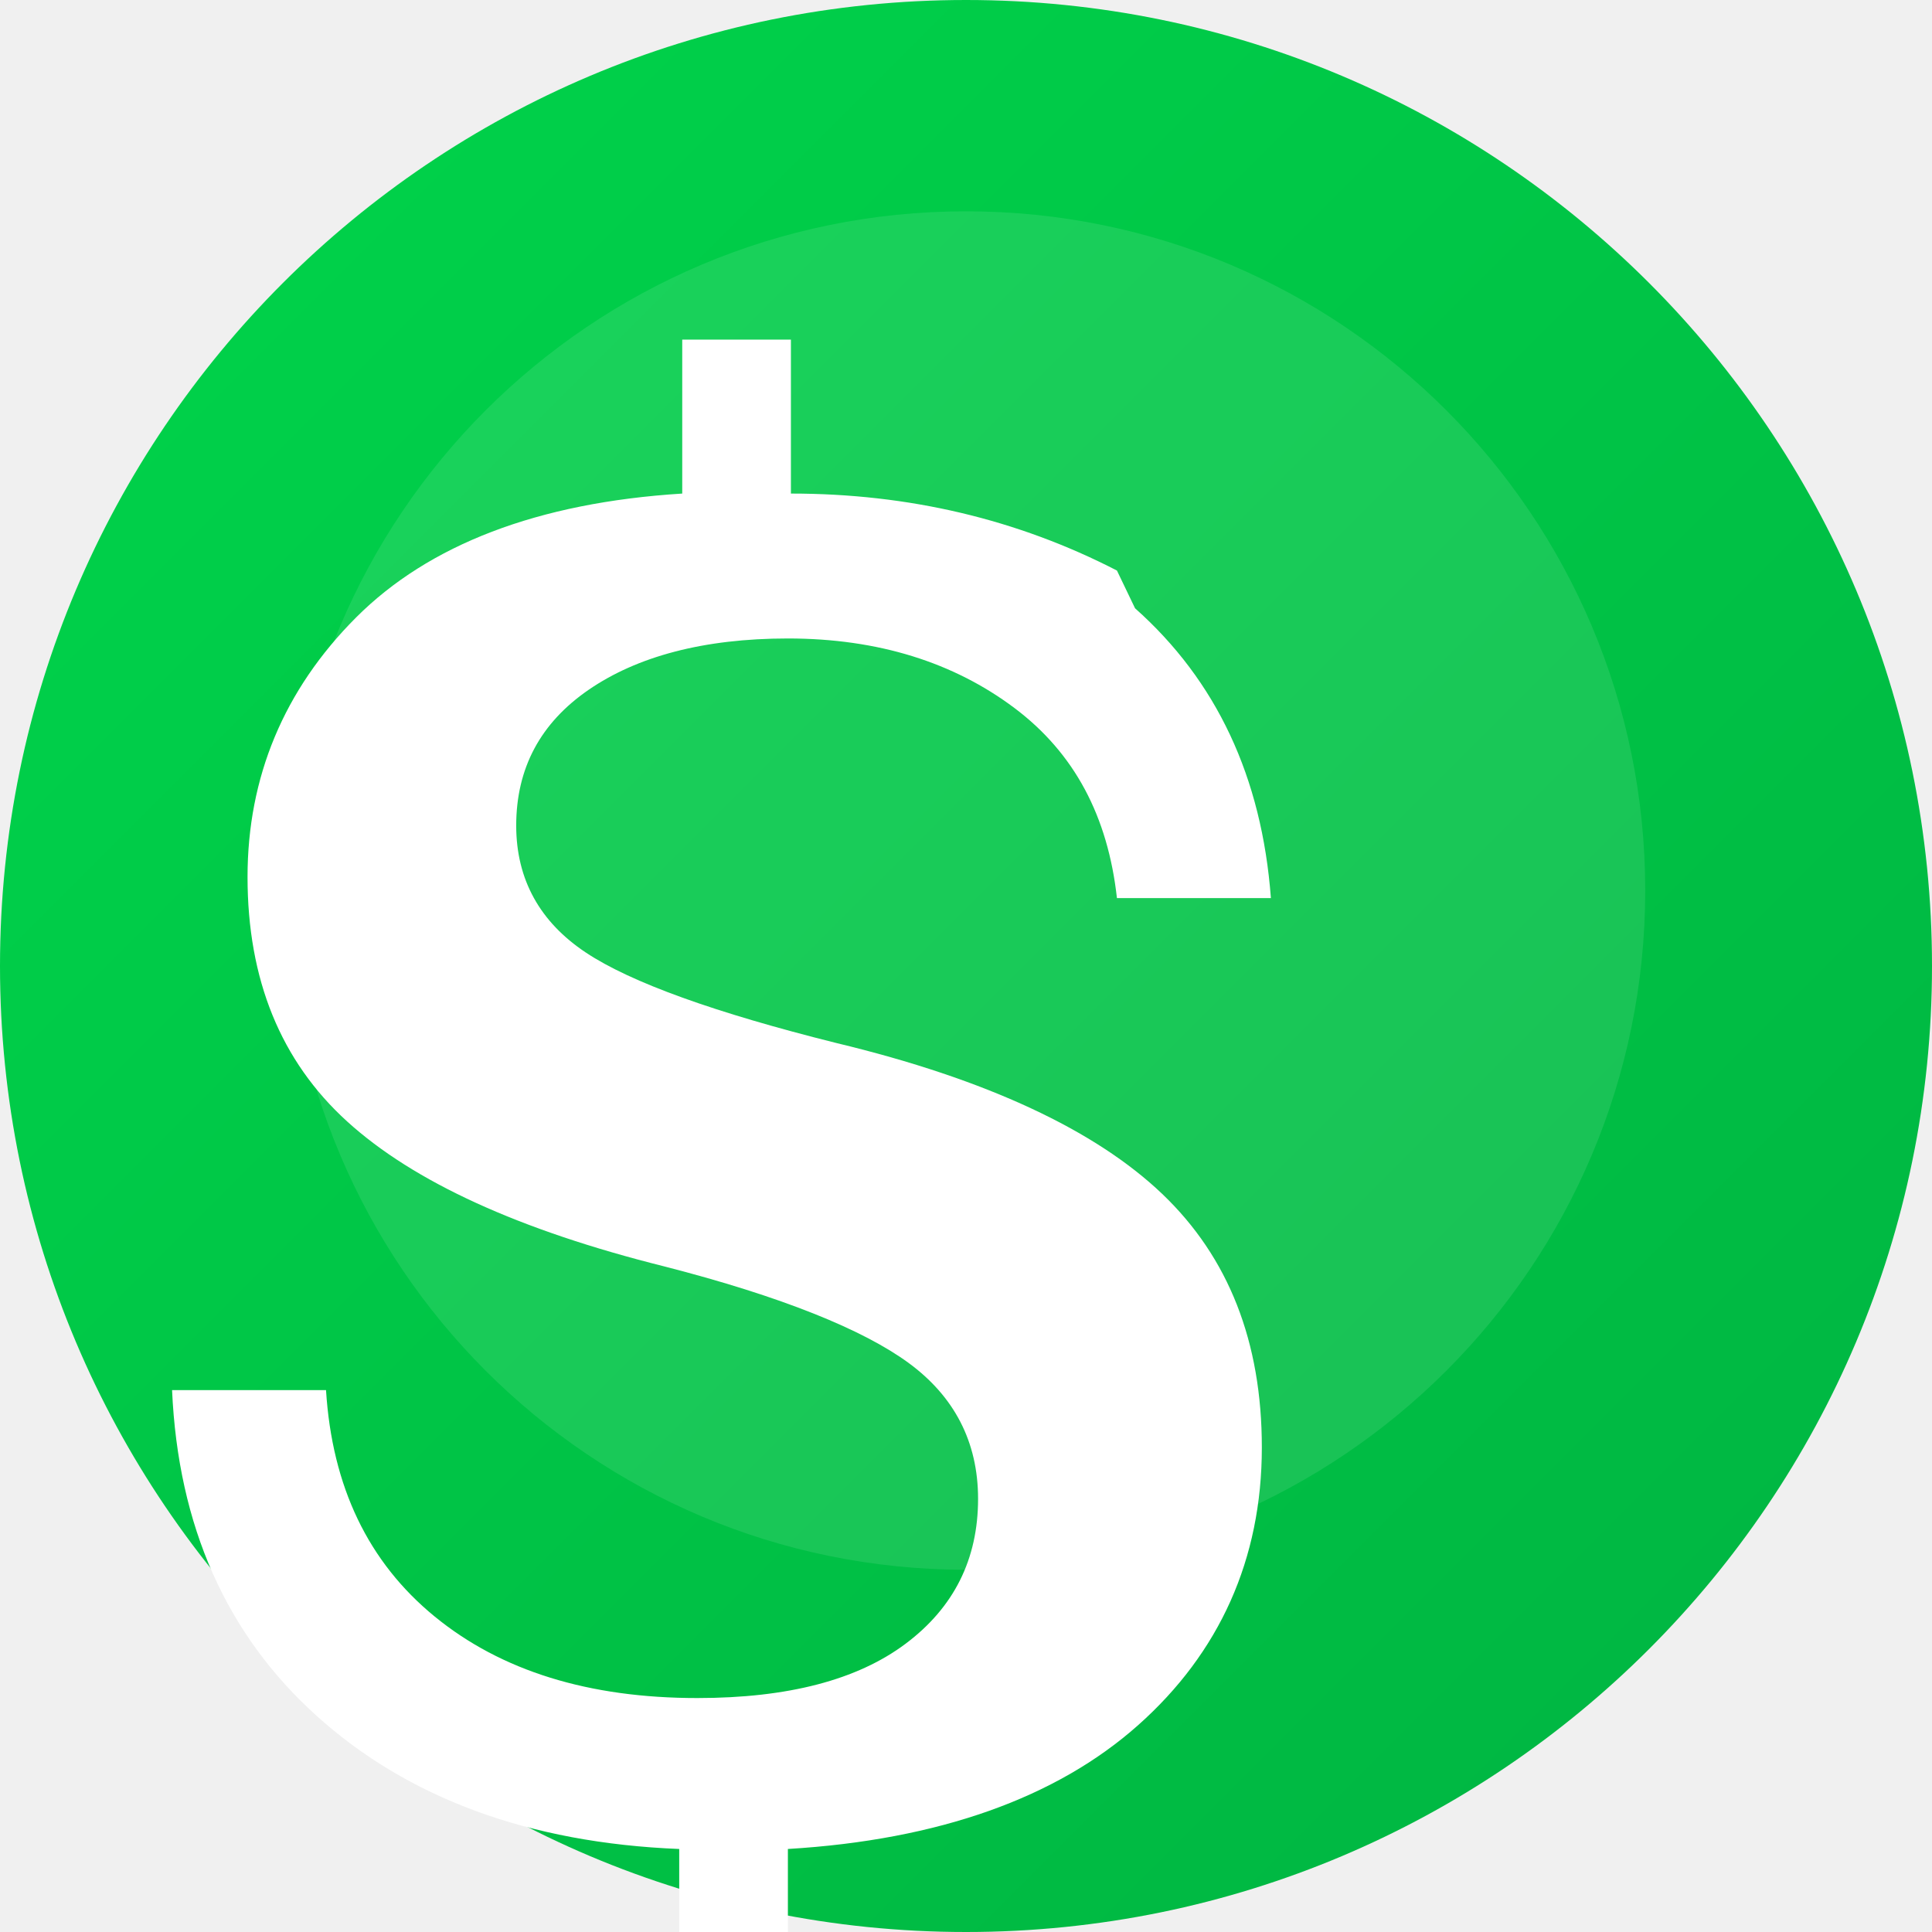
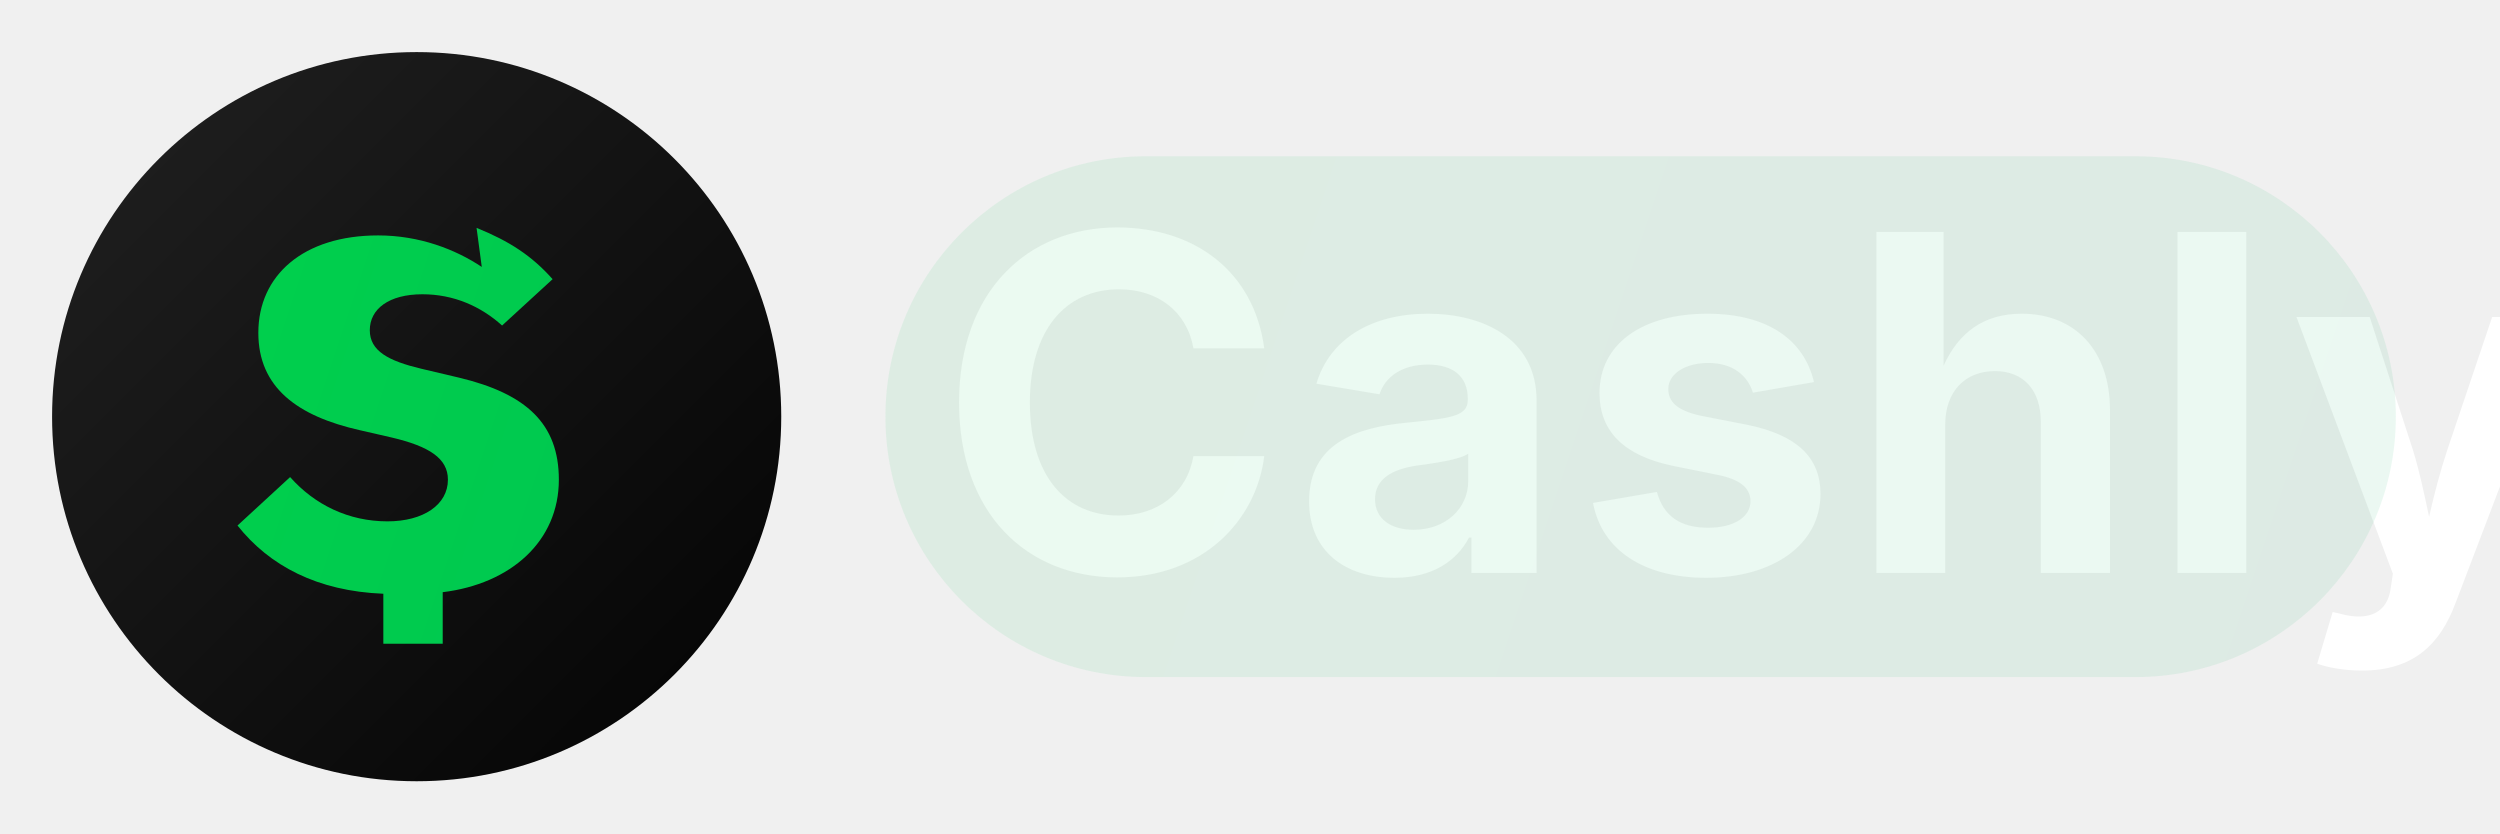
- <svg xmlns="http://www.w3.org/2000/svg" width="512" height="512" viewBox="0 0 512 512" fill="none">
+ <svg xmlns="http://www.w3.org/2000/svg" width="96" height="32" viewBox="0 0 96 32" fill="none">
  <defs>
-     <linearGradient id="logoGradient" x1="0%" y1="0%" x2="100%" y2="100%">
-       <stop offset="0%" style="stop-color:#00D54B" />
-       <stop offset="100%" style="stop-color:#00B341" />
+     <linearGradient id="cashlypayGradient" x1="0" y1="0" x2="96" y2="32" gradientUnits="userSpaceOnUse">
+       <stop offset="0" stop-color="#00D54B" />
+       <stop offset="1" stop-color="#00A75A" />
+     </linearGradient>
+     <linearGradient id="cashGlyph" x1="4" y1="4" x2="28" y2="28" gradientUnits="userSpaceOnUse">
+       <stop offset="0" stop-color="#1F1F1F" />
+       <stop offset="1" stop-color="#050505" />
    </linearGradient>
  </defs>
-   <circle cx="256" cy="256" r="256" fill="url(#logoGradient)" />
-   <path d="M296 151.2c-26.4-13.6-55.2-20.4-86.4-20.4v-40.8h-28.8v40.8c-38.4 2.4-67.2 13.6-86.4 32.8-19.2 19.2-28.8 42.4-28.8 68.8 0 27.2 8.8 48.8 26.4 64.8 17.6 16 45.6 28.8 84 38.4 31.2 8 52.8 16.8 64.8 25.6 12 8.8 18.4 20.8 18.4 36 0 16-6.4 28.8-19.2 38.4-12.8 9.6-31.2 14.4-55.2 14.4-28.8 0-52-7.2-69.6-21.6-17.6-14.4-27.2-34.4-28.8-60h-40.8c1.6 36 14.4 64.8 38.4 86.4 24 21.6 56 33.6 96 35.2v40.8h28.8v-40.8c40-2.4 71.2-13.6 92.8-32.8 21.6-19.2 32.8-44 32.8-73.6 0-28-8.8-50.4-26.4-67.2-17.6-16.8-46.4-30.4-86.4-40-32-8-54.4-16-66.4-24-12-8-18.4-19.2-18.4-33.6 0-15.2 6.4-27.2 19.2-36 12.8-8.8 30.4-13.6 52.8-13.6 24 0 44 6.4 60 18.4 16 12 24.8 28.8 27.2 50.4h40.8c-2.4-32-14.4-57.6-36-76.8z" fill="white" />
-   <circle cx="256" cy="236" r="180" fill="white" fill-opacity="0.1" />
+   <rect x="2" y="2" width="28" height="28" rx="14" fill="url(#cashGlyph)" />
+   <path d="M18.5 10.25c-1.02-.68-2.4-1.21-3.98-1.21-2.88 0-4.6 1.54-4.6 3.74 0 2.1 1.5 3.2 3.9 3.74l1.22.28c1.44.34 2.16.8 2.16 1.62 0 .96-.94 1.6-2.32 1.6-1.5 0-2.8-.64-3.74-1.7l-2.02 1.86c1.22 1.54 3.06 2.52 5.6 2.62v1.92h2.28v-1.98c2.62-.32 4.46-1.96 4.46-4.32 0-2.14-1.24-3.3-3.84-3.92l-1.44-.34c-1.26-.3-1.98-.68-1.98-1.48 0-.82.74-1.38 2.02-1.38 1.2 0 2.24.46 3.06 1.2l1.94-1.78c-.8-.9-1.66-1.46-2.92-1.97Z" fill="url(#cashlypayGradient)" />
+   <text x="36" y="22" font-family="Inter, 'Square Sans', sans-serif" font-size="18" font-weight="700" fill="#FFFFFF" letter-spacing="0.02em">
+     CashlyPay
+   </text>
+   <rect x="34" y="6" width="58" height="20" rx="10" fill="url(#cashlypayGradient)" opacity="0.08" />
</svg>
